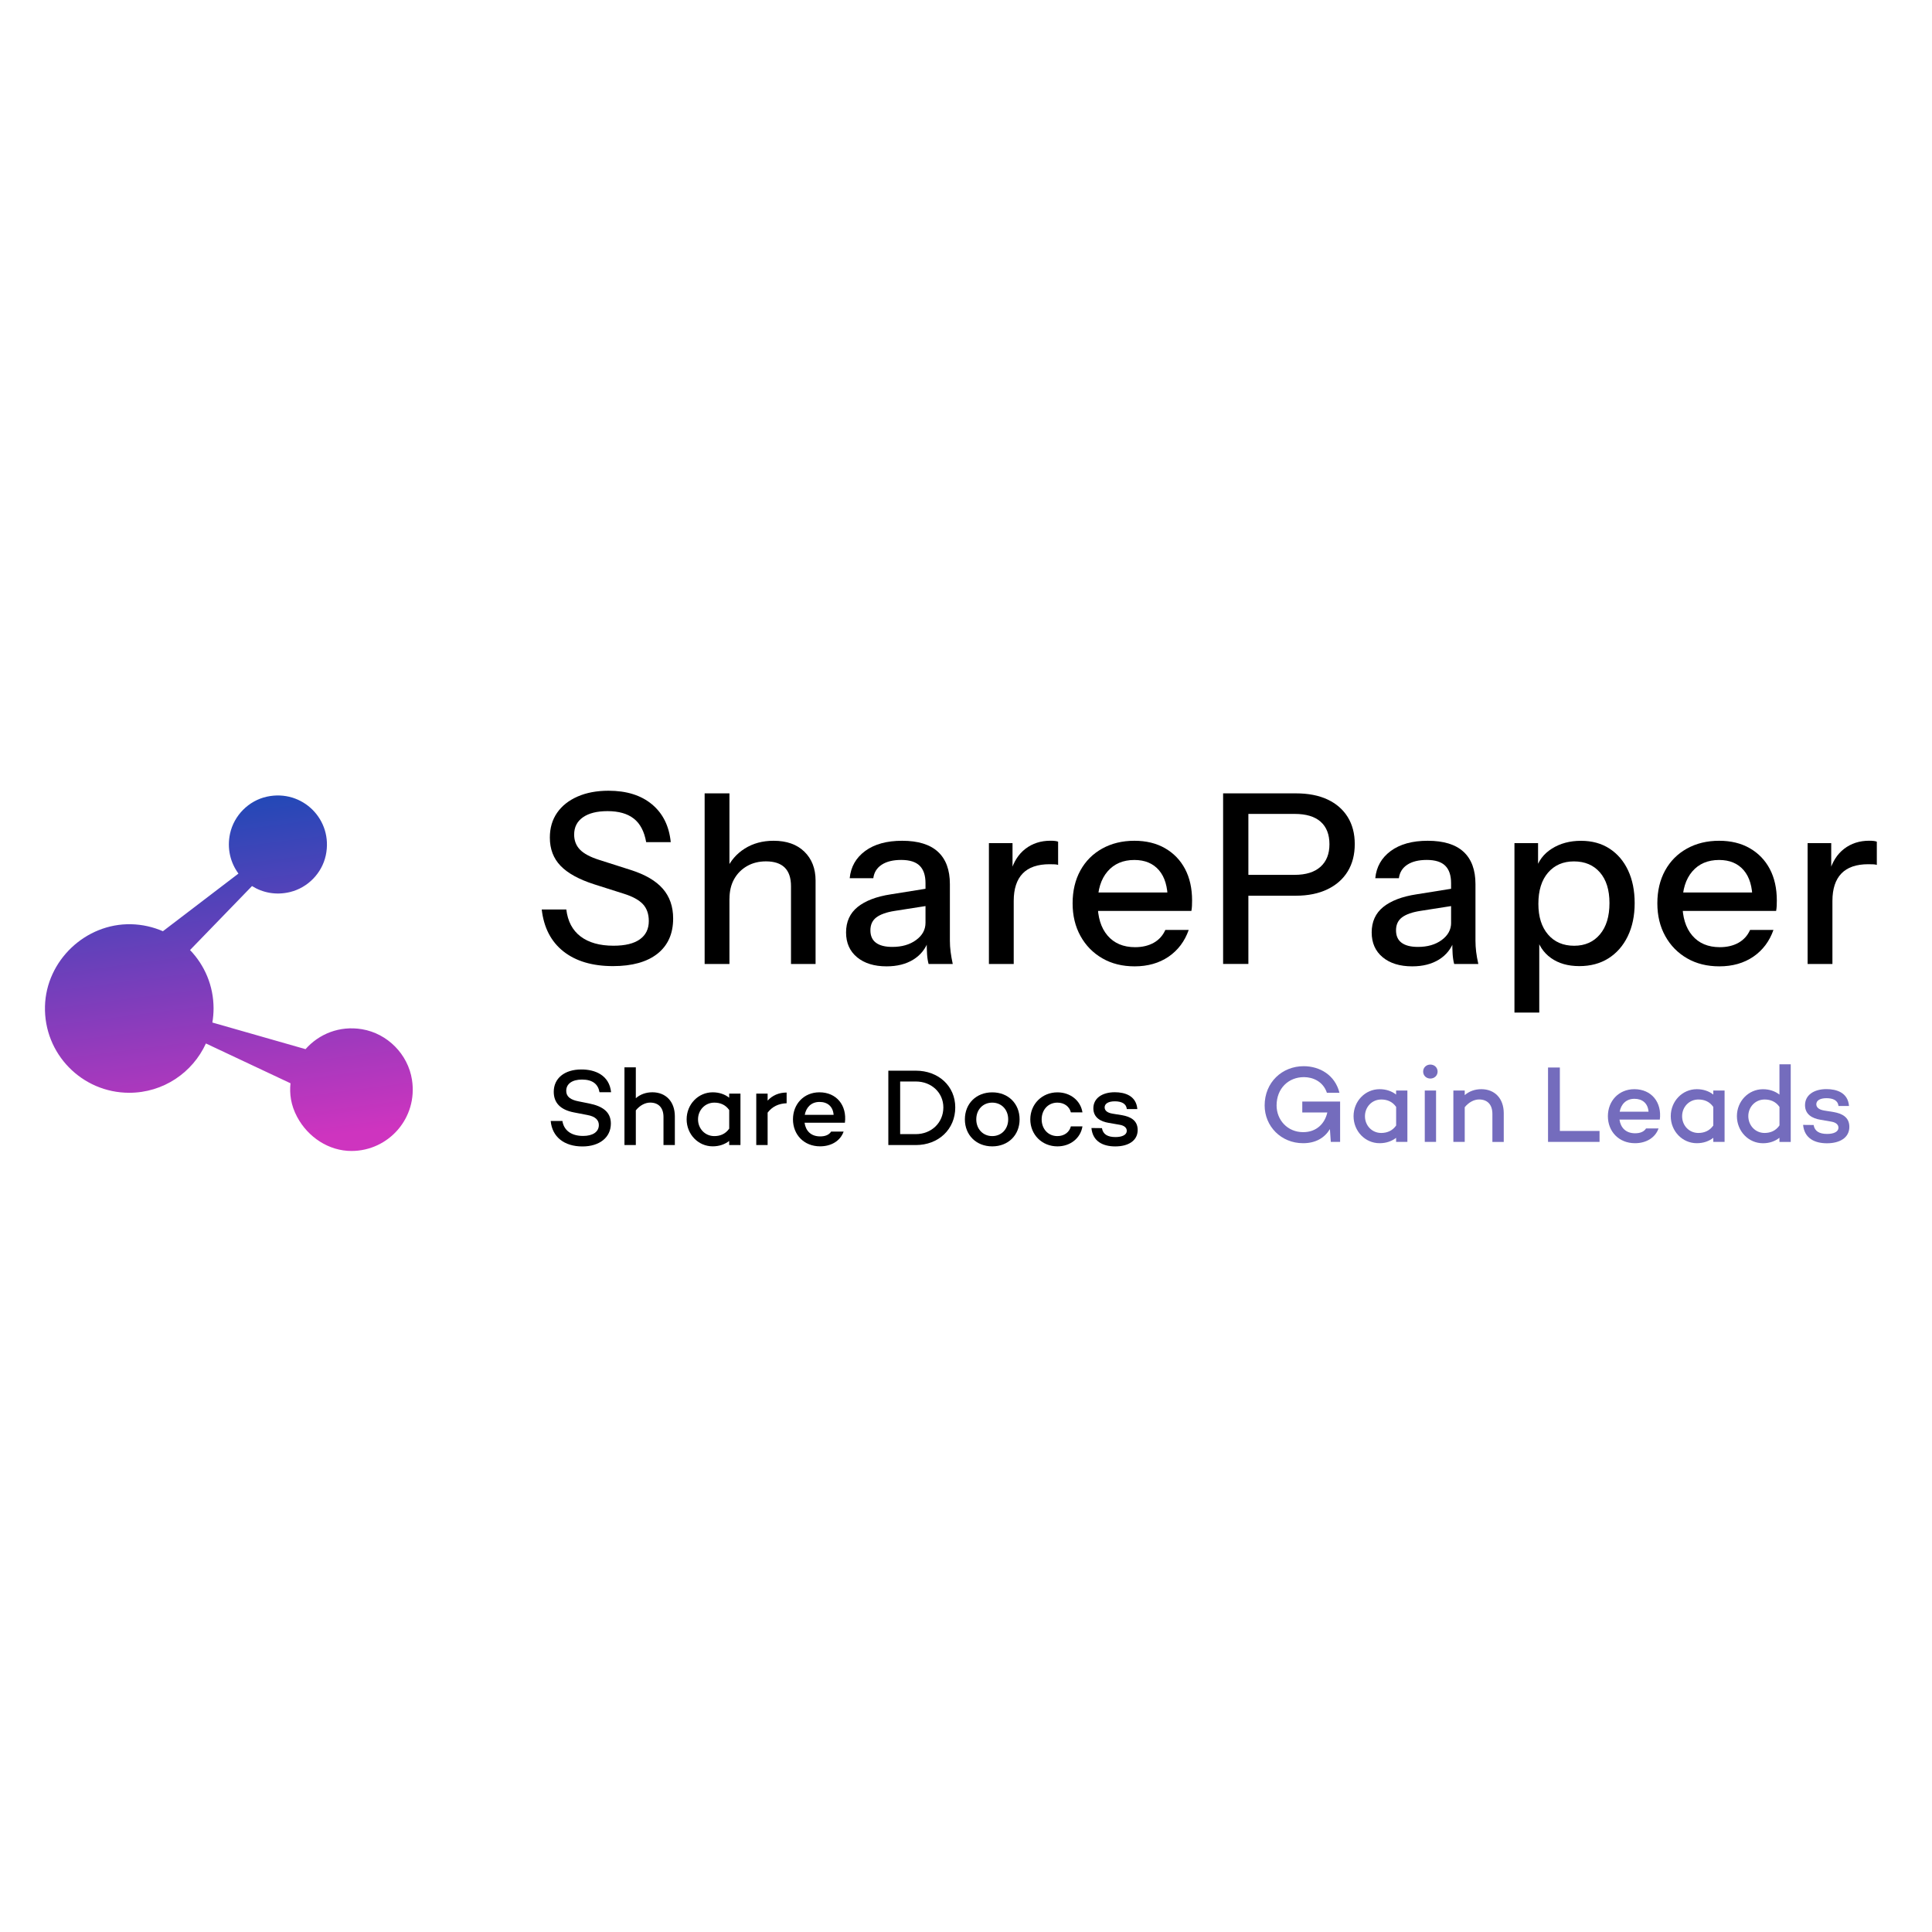
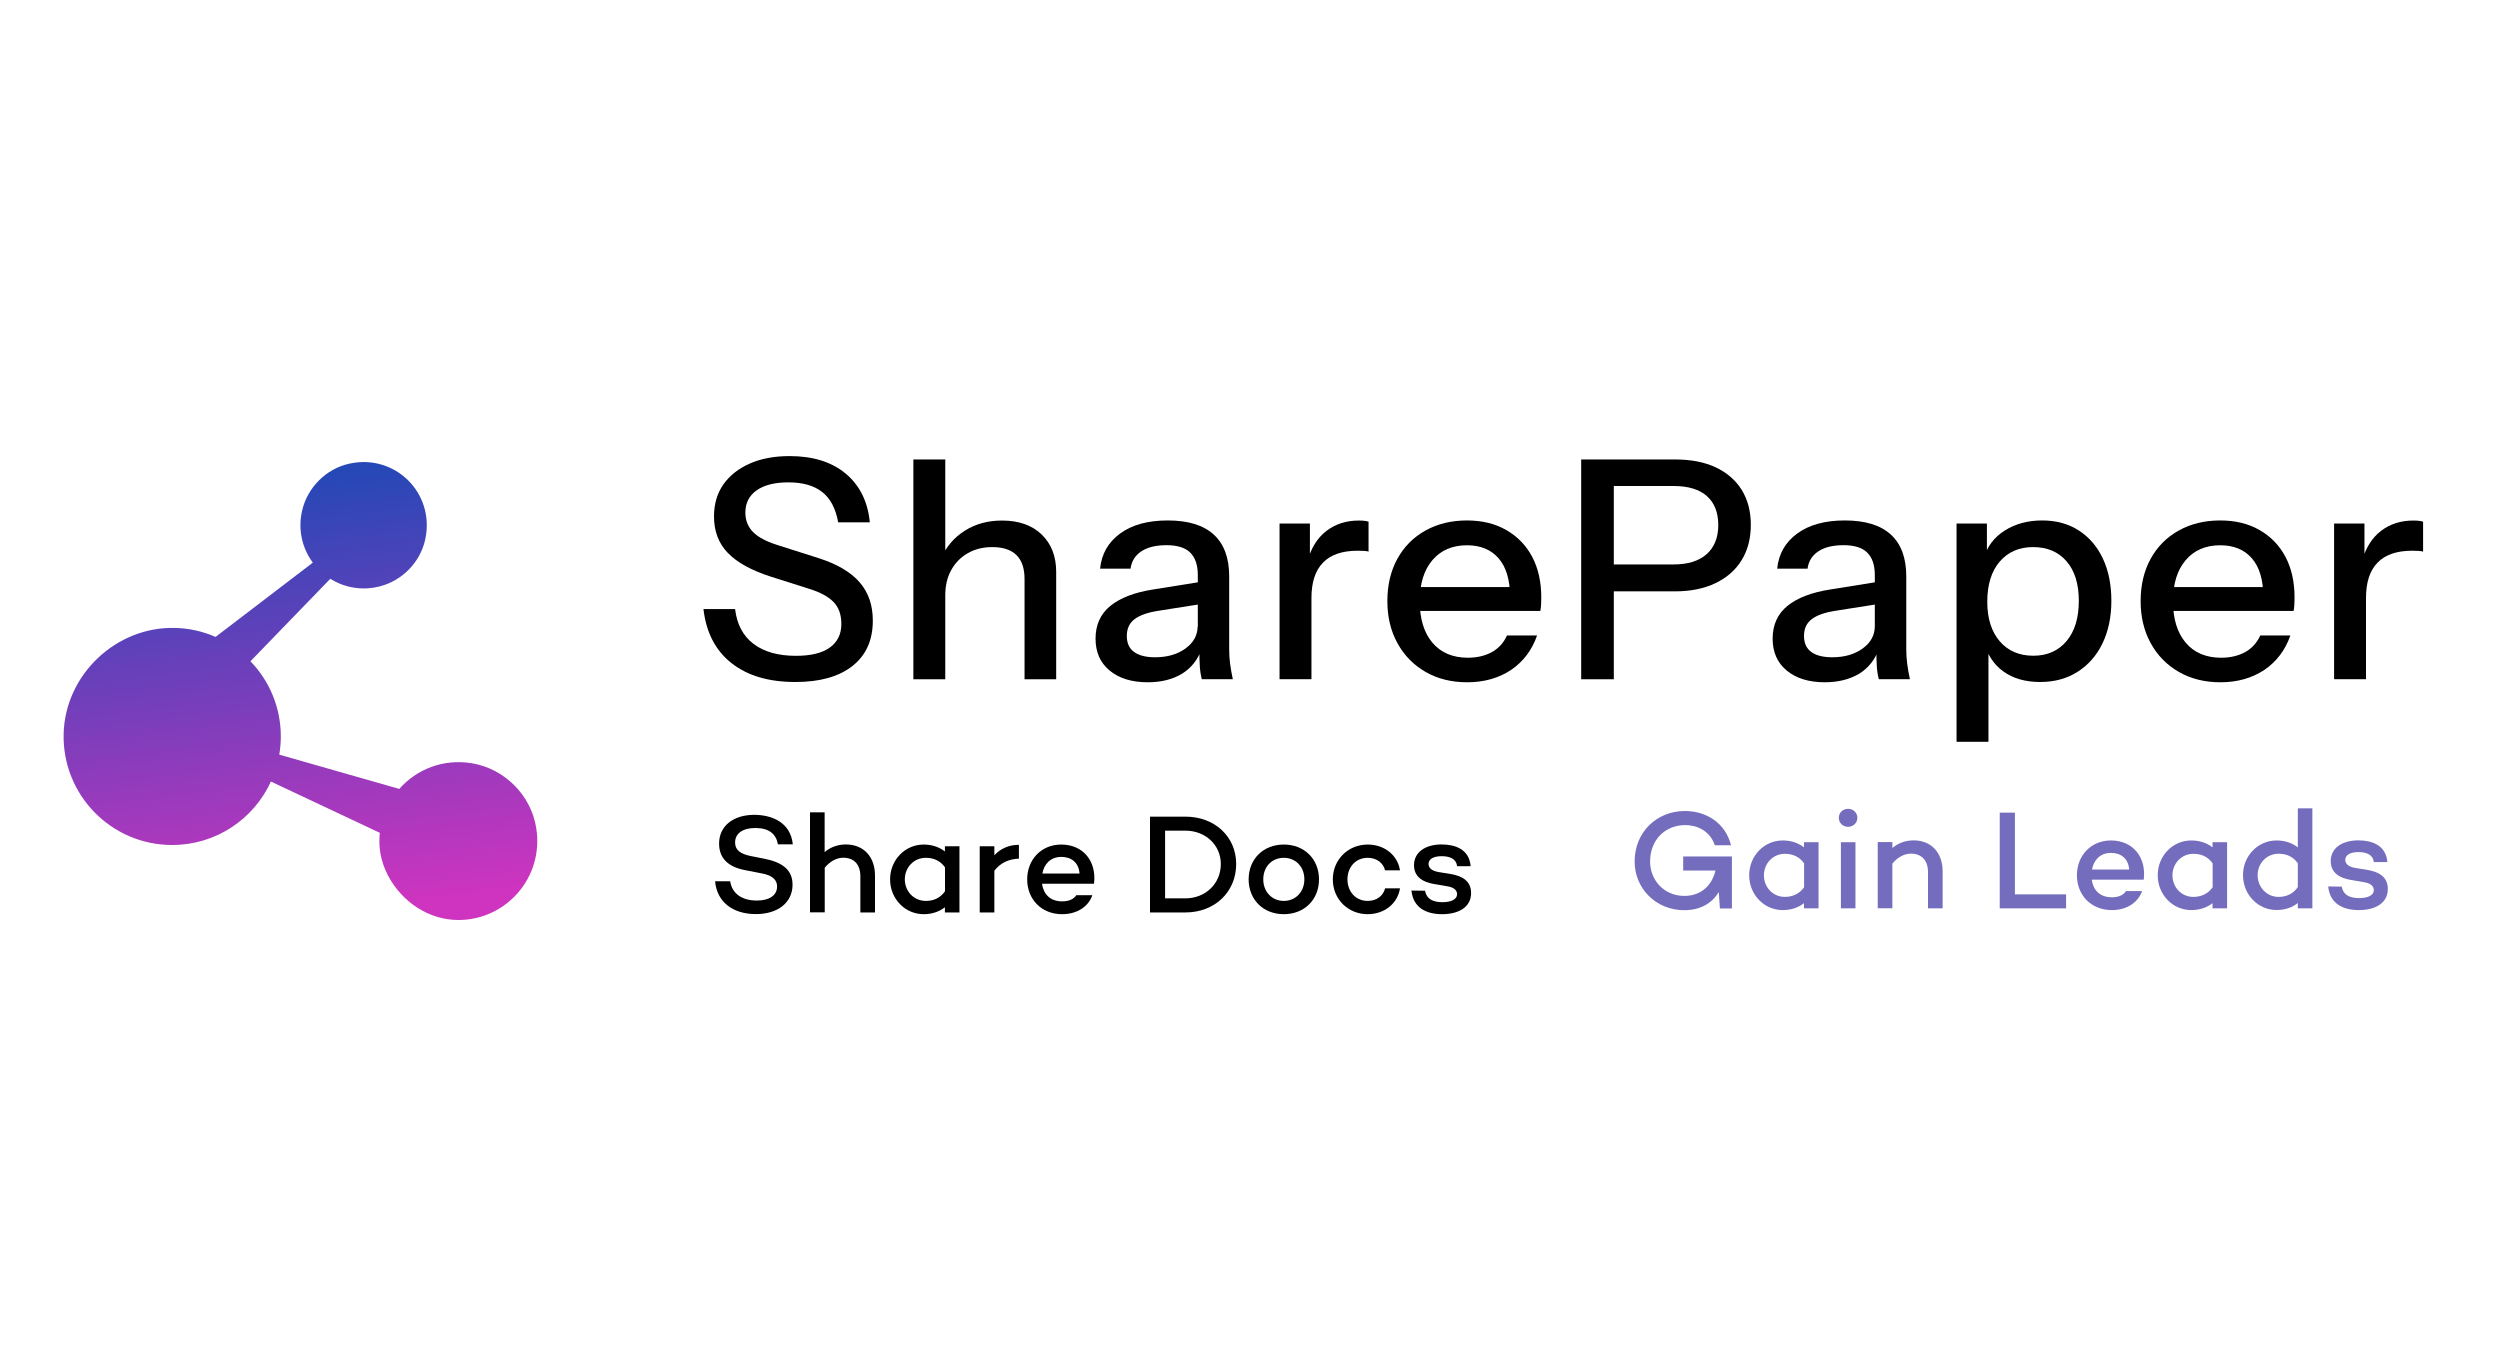
- <svg xmlns="http://www.w3.org/2000/svg" version="1.1" id="Layer_1" x="0px" y="0px" viewBox="0 0 500 500" enable-background="new 0 0 500 500" xml:space="preserve">
+ <svg xmlns="http://www.w3.org/2000/svg" version="1.1" id="Layer_1" x="0px" y="0px" viewBox="0 0 275 150" enable-background="new 0 0 275 150" xml:space="preserve">
  <g>
    <g display="none">
-       <text transform="matrix(1 0 0 1 140.9926 296.3367)" display="inline" font-family="'Campton-Medium'" font-size="28.306px">Share Docs </text>
+       <text transform="matrix(1 0 0 1 77.8198 100.3696)" display="inline" font-family="'Campton-Medium'" font-size="15.497px">Share Docs </text>
      <g display="inline">
-         <text transform="matrix(1 0 0 1 325.6234 295.5222)" fill="#746CBD" font-family="'Campton-Medium'" font-size="28.306px">Gain Leads </text>
+         <text transform="matrix(1 0 0 1 178.9033 99.9233)" fill="#746CBD" font-family="'Campton-Medium'" font-size="15.497px">Gain Leads </text>
      </g>
-       <text transform="matrix(1.0062 0 0 1 137.9887 249.4783)" display="inline" font-family="'InstrumentSans-Medium'" font-size="61.337px" letter-spacing="0.99">SharePaper</text>
+       <text transform="matrix(1.0062 0 0 1 76.1743 74.7134)" display="inline" font-family="'InstrumentSans-Medium'" font-size="33.581px">SharePaper</text>
    </g>
    <g>
      <g>
-         <path d="M158.15,282.67h-3c-0.34-2.04-1.73-3.28-4.53-3.28c-2.46,0-4.08,1.05-4.08,2.92c0,1.53,1.13,2.32,3.2,2.72l2.69,0.54     c3.59,0.71,5.66,2.24,5.66,5.21c0,3.59-2.94,5.92-7.36,5.92c-4.7,0-7.84-2.46-8.21-6.6h3.03c0.37,2.43,2.29,3.88,5.35,3.88     c2.52,0,4.08-1.05,4.08-2.83c0-1.16-0.76-2.21-3.03-2.6l-3.37-0.65c-3.59-0.68-5.27-2.52-5.27-5.35c0-3.51,2.83-5.77,7.1-5.77     C153.96,276.75,157.69,278.22,158.15,282.67z" />
-         <path d="M174.65,288.92v7.42h-2.94v-7.25c0-2.43-1.3-3.74-3.45-3.74c-1.27,0-2.66,0.71-3.71,2.01v8.97h-2.94v-20.1h2.94v7.98     c1.16-0.99,2.6-1.53,4.3-1.53C172.3,282.69,174.65,285.07,174.65,288.92z" />
-         <path d="M191.63,283.03v13.3h-2.92v-1.05c-1.13,0.88-2.58,1.39-4.27,1.39c-3.74,0-6.74-3.11-6.74-6.99s3-6.99,6.74-6.99     c1.7,0,3.14,0.51,4.27,1.39v-1.05H191.63z M188.72,292.09v-4.81c-0.99-1.42-2.38-1.92-3.85-1.92c-2.43,0-4.22,1.95-4.22,4.33     c0,2.38,1.78,4.33,4.22,4.33C186.34,294.02,187.72,293.51,188.72,292.09z" />
-         <path d="M203.58,282.75v2.77c-2.12,0.08-3.74,0.88-4.92,2.43v8.38h-2.94v-13.3h2.94v1.81     C199.87,283.51,201.54,282.75,203.58,282.75z" />
-         <path d="M218.66,290.56h-10.44c0.28,2.01,1.56,3.54,4.05,3.54c1.3,0,2.29-0.4,2.83-1.25h3.23c-0.85,2.41-3.2,3.82-6.09,3.82     c-4.19,0-7.02-3.03-7.02-6.99c0-3.93,2.8-6.99,6.85-6.99C216.48,282.69,219.23,286.06,218.66,290.56z M208.27,288.52h7.47     c-0.17-2.18-1.58-3.34-3.65-3.34C209.89,285.18,208.61,286.66,208.27,288.52z" />
-         <path d="M247.22,286.6c0,5.63-4.3,9.74-10.22,9.74h-7.1v-19.25h7.1C242.92,277.09,247.22,281.11,247.22,286.6z M244.14,286.6     c0-3.82-3.08-6.71-7.13-6.71h-4.05v13.62H237C241.05,293.51,244.14,290.56,244.14,286.6z" />
-         <path d="M263.87,289.69c0,4.08-2.94,6.99-7.08,6.99c-4.13,0-7.08-2.92-7.08-6.99c0-4.08,2.94-6.99,7.08-6.99     C260.92,282.69,263.87,285.61,263.87,289.69z M260.92,289.69c0-2.52-1.73-4.33-4.13-4.33c-2.41,0-4.13,1.81-4.13,4.33     c0,2.49,1.73,4.33,4.13,4.33C259.2,294.02,260.92,292.18,260.92,289.69z" />
-         <path d="M277.14,291.5h3c-0.48,3.06-3.14,5.18-6.48,5.18c-3.99,0-7.02-3.03-7.02-6.99c0-3.93,3.03-6.99,7.02-6.99     c3.34,0,6,2.12,6.48,5.18h-3c-0.37-1.5-1.7-2.52-3.48-2.52c-2.46,0-4.08,1.92-4.08,4.33c0,2.41,1.61,4.33,4.08,4.33     C275.44,294.02,276.77,293,277.14,291.5z" />
-         <path d="M288.69,294.27c1.73,0,2.92-0.57,2.92-1.61c0-0.79-0.65-1.36-1.78-1.56l-2.94-0.51c-2.04-0.34-3.93-1.36-3.93-3.76     c0-2.58,2.24-4.16,5.55-4.16c2.58,0,5.55,0.88,5.83,4.36h-2.72c-0.14-1.44-1.42-2.01-3.11-2.01s-2.63,0.62-2.63,1.56     c0,0.71,0.51,1.39,2.07,1.64l2.49,0.4c2.01,0.37,3.99,1.25,3.99,3.82c0,2.8-2.46,4.25-5.8,4.25c-3.14,0-5.83-1.25-6.17-4.76     l2.72,0.03C285.46,293.59,286.68,294.27,288.69,294.27z" />
+         <path d="M87.21,92.88h-1.64c-0.19-1.12-0.95-1.8-2.48-1.8c-1.35,0-2.23,0.57-2.23,1.6c0,0.84,0.62,1.27,1.75,1.49l1.47,0.29     c1.97,0.39,3.1,1.22,3.1,2.85c0,1.97-1.61,3.24-4.03,3.24c-2.57,0-4.29-1.35-4.49-3.61h1.66c0.2,1.33,1.26,2.12,2.93,2.12     c1.38,0,2.23-0.57,2.23-1.55c0-0.64-0.42-1.21-1.66-1.43l-1.84-0.36c-1.97-0.37-2.88-1.38-2.88-2.93c0-1.92,1.55-3.16,3.89-3.16     C84.92,89.65,86.96,90.45,87.21,92.88z" />
+         <path d="M96.25,96.31v4.06h-1.61V96.4c0-1.33-0.71-2.05-1.89-2.05c-0.7,0-1.46,0.39-2.03,1.1v4.91H89.1v-11h1.61v4.37     c0.64-0.54,1.43-0.84,2.36-0.84C94.96,92.9,96.25,94.2,96.25,96.31z" />
+         <path d="M105.54,93.09v7.28h-1.6V99.8c-0.62,0.48-1.41,0.76-2.34,0.76c-2.05,0-3.69-1.7-3.69-3.83s1.64-3.83,3.69-3.83     c0.93,0,1.72,0.28,2.34,0.76v-0.57H105.54z M103.95,98.04v-2.63c-0.54-0.77-1.3-1.05-2.11-1.05c-1.33,0-2.31,1.07-2.31,2.37     c0,1.3,0.98,2.37,2.31,2.37C102.65,99.1,103.4,98.82,103.95,98.04z" />
+         <path d="M112.08,92.93v1.52c-1.16,0.05-2.05,0.48-2.7,1.33v4.59h-1.61v-7.28h1.61v0.99C110.05,93.35,110.97,92.93,112.08,92.93z" />
+         <path d="M120.34,97.21h-5.72c0.16,1.1,0.85,1.94,2.22,1.94c0.71,0,1.26-0.22,1.55-0.68h1.77c-0.46,1.32-1.75,2.09-3.33,2.09     c-2.29,0-3.84-1.66-3.84-3.83c0-2.15,1.53-3.83,3.75-3.83C119.15,92.9,120.65,94.74,120.34,97.21z M114.66,96.09h4.09     c-0.09-1.19-0.87-1.83-2-1.83C115.54,94.26,114.84,95.07,114.66,96.09z" />
+         <path d="M135.98,95.04c0,3.08-2.36,5.33-5.59,5.33h-3.89V89.83h3.89C133.62,89.83,135.98,92.03,135.98,95.04z M134.29,95.04     c0-2.09-1.69-3.67-3.91-3.67h-2.22v7.45h2.22C132.6,98.82,134.29,97.21,134.29,95.04z" />
+         <path d="M145.09,96.73c0,2.23-1.61,3.83-3.87,3.83c-2.26,0-3.87-1.6-3.87-3.83c0-2.23,1.61-3.83,3.87-3.83     C143.48,92.9,145.09,94.5,145.09,96.73z M143.48,96.73c0-1.38-0.95-2.37-2.26-2.37c-1.32,0-2.26,0.99-2.26,2.37     c0,1.36,0.95,2.37,2.26,2.37C142.53,99.1,143.48,98.09,143.48,96.73z" />
+         <path d="M152.36,97.72H154c-0.26,1.67-1.72,2.84-3.55,2.84c-2.18,0-3.84-1.66-3.84-3.83c0-2.15,1.66-3.83,3.84-3.83     c1.83,0,3.29,1.16,3.55,2.84h-1.64c-0.2-0.82-0.93-1.38-1.91-1.38c-1.35,0-2.23,1.05-2.23,2.37c0,1.32,0.88,2.37,2.23,2.37     C151.43,99.1,152.16,98.54,152.36,97.72z" />
+         <path d="M158.68,99.24c0.95,0,1.6-0.31,1.6-0.88c0-0.43-0.36-0.74-0.98-0.85l-1.61-0.28c-1.12-0.19-2.15-0.74-2.15-2.06     c0-1.41,1.22-2.28,3.04-2.28c1.41,0,3.04,0.48,3.19,2.39h-1.49c-0.08-0.79-0.77-1.1-1.7-1.1c-0.93,0-1.44,0.34-1.44,0.85     c0,0.39,0.28,0.76,1.13,0.9l1.36,0.22c1.1,0.2,2.19,0.68,2.19,2.09c0,1.53-1.35,2.32-3.18,2.32c-1.72,0-3.19-0.68-3.38-2.6     l1.49,0.02C156.92,98.87,157.58,99.24,158.68,99.24z" />
      </g>
      <g>
        <g>
-           <path fill="#746CBD" d="M346.82,285.08v10.44h-2.41l-0.23-3.31c-1.36,2.24-3.65,3.65-6.93,3.65c-5.75,0-9.96-4.42-9.96-9.77      c0-5.97,4.5-10.16,10.1-10.16c4.16,0,8.12,2.29,9.26,6.88h-3.25c-0.99-2.97-3.68-4.05-5.94-4.05c-4.05,0-7.08,2.97-7.08,7.33      c0,3.71,2.77,6.91,6.88,6.91c3.4,0,5.58-2.15,6.25-5.09h-6.48v-2.83H346.82z" />
-           <path fill="#746CBD" d="M364.23,282.22v13.3h-2.92v-1.05c-1.13,0.88-2.58,1.39-4.27,1.39c-3.74,0-6.74-3.11-6.74-6.99      s3-6.99,6.74-6.99c1.7,0,3.14,0.51,4.27,1.39v-1.05H364.23z M361.32,291.28v-4.81c-0.99-1.42-2.38-1.92-3.85-1.92      c-2.43,0-4.22,1.95-4.22,4.33c0,2.38,1.78,4.33,4.22,4.33C358.94,293.2,360.33,292.69,361.32,291.28z" />
-           <path fill="#746CBD" d="M368.31,277.32c0-1.05,0.82-1.81,1.87-1.81c1.02,0,1.87,0.76,1.87,1.81s-0.85,1.81-1.87,1.81      C369.13,279.13,368.31,278.37,368.31,277.32z M371.65,282.22v13.3h-2.92v-13.3H371.65z" />
-           <path fill="#746CBD" d="M389.17,288.11v7.42h-2.94v-7.25c0-2.43-1.3-3.74-3.45-3.74c-1.27,0-2.66,0.71-3.71,2.01v8.97h-2.94      v-13.3h2.94v1.19c1.16-0.99,2.6-1.53,4.3-1.53C386.82,281.88,389.17,284.26,389.17,288.11z" />
-           <path fill="#746CBD" d="M413.96,292.69v2.83h-13.33v-19.25h3.06v16.42H413.96z" />
-           <path fill="#746CBD" d="M429.56,289.75h-10.44c0.28,2.01,1.56,3.54,4.05,3.54c1.3,0,2.29-0.4,2.83-1.25h3.23      c-0.85,2.41-3.2,3.82-6.09,3.82c-4.19,0-7.02-3.03-7.02-6.99c0-3.93,2.8-6.99,6.85-6.99      C427.38,281.88,430.13,285.25,429.56,289.75z M419.17,287.71h7.47c-0.17-2.18-1.58-3.34-3.65-3.34      C420.79,284.37,419.51,285.84,419.17,287.71z" />
-           <path fill="#746CBD" d="M446.32,282.22v13.3h-2.92v-1.05c-1.13,0.88-2.58,1.39-4.27,1.39c-3.74,0-6.74-3.11-6.74-6.99      s3-6.99,6.74-6.99c1.7,0,3.14,0.51,4.27,1.39v-1.05H446.32z M443.4,291.28v-4.81c-0.99-1.42-2.38-1.92-3.85-1.92      c-2.43,0-4.22,1.95-4.22,4.33c0,2.38,1.78,4.33,4.22,4.33C441.02,293.2,442.41,292.69,443.4,291.28z" />
-           <path fill="#746CBD" d="M463.44,275.43v20.1h-2.92v-1.08c-1.13,0.91-2.58,1.42-4.27,1.42c-3.74,0-6.74-3.11-6.74-7.02      c0-3.85,3-6.96,6.74-6.96c1.7,0,3.14,0.51,4.27,1.39v-7.84H463.44z M460.53,291.25v-4.78c-0.99-1.42-2.38-1.92-3.85-1.92      c-2.43,0-4.22,1.95-4.22,4.3c0,2.38,1.78,4.36,4.22,4.36C458.15,293.2,459.54,292.69,460.53,291.25z" />
-           <path fill="#746CBD" d="M472.87,293.46c1.73,0,2.92-0.57,2.92-1.61c0-0.79-0.65-1.36-1.78-1.56l-2.94-0.51      c-2.04-0.34-3.93-1.36-3.93-3.76c0-2.58,2.24-4.16,5.55-4.16c2.58,0,5.55,0.88,5.83,4.36h-2.72c-0.14-1.44-1.42-2.01-3.11-2.01      s-2.63,0.62-2.63,1.56c0,0.71,0.51,1.39,2.07,1.64l2.49,0.4c2.01,0.37,3.99,1.25,3.99,3.82c0,2.8-2.46,4.25-5.8,4.25      c-3.14,0-5.83-1.25-6.17-4.76l2.72,0.03C469.64,292.78,470.86,293.46,472.87,293.46z" />
+           <path fill="#746CBD" d="M190.51,94.21v5.72h-1.32l-0.12-1.81c-0.74,1.22-2,2-3.8,2c-3.15,0-5.46-2.42-5.46-5.35      c0-3.27,2.46-5.56,5.53-5.56c2.28,0,4.45,1.26,5.07,3.77h-1.78c-0.54-1.63-2.01-2.22-3.25-2.22c-2.22,0-3.87,1.63-3.87,4.01      c0,2.03,1.52,3.78,3.77,3.78c1.86,0,3.05-1.18,3.42-2.79h-3.55v-1.55H190.51z" />
+           <path fill="#746CBD" d="M200.04,92.64v7.28h-1.6v-0.57c-0.62,0.48-1.41,0.76-2.34,0.76c-2.05,0-3.69-1.7-3.69-3.83      s1.64-3.83,3.69-3.83c0.93,0,1.72,0.28,2.34,0.76v-0.57H200.04z M198.45,97.6v-2.63c-0.54-0.77-1.3-1.05-2.11-1.05      c-1.33,0-2.31,1.07-2.31,2.37c0,1.3,0.98,2.37,2.31,2.37C197.14,98.65,197.9,98.37,198.45,97.6z" />
+           <path fill="#746CBD" d="M202.27,89.96c0-0.57,0.45-0.99,1.02-0.99c0.56,0,1.02,0.42,1.02,0.99s-0.47,0.99-1.02,0.99      C202.72,90.95,202.27,90.53,202.27,89.96z M204.1,92.64v7.28h-1.6v-7.28H204.1z" />
+           <path fill="#746CBD" d="M213.69,95.86v4.06h-1.61v-3.97c0-1.33-0.71-2.05-1.89-2.05c-0.7,0-1.46,0.39-2.03,1.1v4.91h-1.61v-7.28      h1.61v0.65c0.64-0.54,1.43-0.84,2.36-0.84C212.41,92.45,213.69,93.76,213.69,95.86z" />
+           <path fill="#746CBD" d="M227.27,98.37v1.55h-7.3V89.39h1.67v8.99H227.27z" />
+           <path fill="#746CBD" d="M235.81,96.76h-5.72c0.15,1.1,0.85,1.94,2.22,1.94c0.71,0,1.26-0.22,1.55-0.68h1.77      c-0.47,1.32-1.75,2.09-3.33,2.09c-2.29,0-3.84-1.66-3.84-3.83c0-2.15,1.53-3.83,3.75-3.83      C234.62,92.45,236.12,94.3,235.81,96.76z M230.12,95.65h4.09c-0.09-1.19-0.87-1.83-2-1.83C231,93.82,230.31,94.62,230.12,95.65z      " />
+           <path fill="#746CBD" d="M244.98,92.64v7.28h-1.6v-0.57c-0.62,0.48-1.41,0.76-2.34,0.76c-2.05,0-3.69-1.7-3.69-3.83      s1.64-3.83,3.69-3.83c0.93,0,1.72,0.28,2.34,0.76v-0.57H244.98z M243.39,97.6v-2.63c-0.54-0.77-1.3-1.05-2.11-1.05      c-1.33,0-2.31,1.07-2.31,2.37c0,1.3,0.98,2.37,2.31,2.37C242.08,98.65,242.84,98.37,243.39,97.6z" />
+           <path fill="#746CBD" d="M254.36,88.92v11h-1.6v-0.59c-0.62,0.5-1.41,0.77-2.34,0.77c-2.05,0-3.69-1.7-3.69-3.84      c0-2.11,1.64-3.81,3.69-3.81c0.93,0,1.72,0.28,2.34,0.76v-4.29H254.36z M252.76,97.58v-2.62c-0.54-0.77-1.3-1.05-2.11-1.05      c-1.33,0-2.31,1.07-2.31,2.36c0,1.3,0.98,2.39,2.31,2.39C251.46,98.65,252.22,98.37,252.76,97.58z" />
+           <path fill="#746CBD" d="M259.52,98.79c0.95,0,1.6-0.31,1.6-0.88c0-0.43-0.36-0.74-0.98-0.85l-1.61-0.28      c-1.12-0.19-2.15-0.74-2.15-2.06c0-1.41,1.22-2.28,3.04-2.28c1.41,0,3.04,0.48,3.19,2.39h-1.49c-0.08-0.79-0.77-1.1-1.7-1.1      s-1.44,0.34-1.44,0.85c0,0.39,0.28,0.76,1.13,0.9l1.36,0.22c1.1,0.2,2.19,0.68,2.19,2.09c0,1.53-1.35,2.32-3.18,2.32      c-1.72,0-3.19-0.68-3.38-2.6l1.49,0.02C257.75,98.42,258.42,98.79,259.52,98.79z" />
        </g>
      </g>
      <g>
-         <path d="M158.66,250.03c-5.35,0-9.63-1.27-12.84-3.8c-3.21-2.54-5.08-6.15-5.62-10.86h6.36c0.37,3.07,1.6,5.4,3.7,6.99     c2.1,1.59,4.94,2.39,8.52,2.39c3,0,5.28-0.55,6.82-1.66c1.54-1.1,2.31-2.68,2.31-4.72c0-1.84-0.52-3.3-1.54-4.39     c-1.03-1.08-2.65-1.97-4.88-2.67l-7.71-2.45c-3.95-1.27-6.85-2.86-8.7-4.78c-1.85-1.92-2.78-4.35-2.78-7.3     c0-2.49,0.63-4.64,1.88-6.44c1.25-1.8,3.02-3.2,5.31-4.2c2.28-1,4.95-1.5,7.99-1.5c4.69,0,8.44,1.18,11.26,3.53     c2.82,2.35,4.43,5.61,4.85,9.78h-6.36c-0.49-2.78-1.56-4.81-3.21-6.1c-1.65-1.29-3.91-1.93-6.79-1.93     c-2.72,0-4.84,0.53-6.36,1.59c-1.52,1.06-2.28,2.56-2.28,4.48c0,1.55,0.5,2.85,1.51,3.9c1.01,1.04,2.68,1.93,5.03,2.67l8.09,2.58     c3.74,1.19,6.51,2.8,8.3,4.85c1.79,2.04,2.69,4.62,2.69,7.73c0,3.92-1.36,6.96-4.07,9.11     C167.43,248.96,163.6,250.03,158.66,250.03z" />
-         <path d="M182.36,249.48v-44.16h6.42v44.16H182.36z M204.71,249.48v-20.12c0-2.17-0.55-3.78-1.64-4.85     c-1.09-1.06-2.71-1.59-4.84-1.59c-1.85,0-3.49,0.41-4.91,1.23c-1.42,0.82-2.53,1.94-3.33,3.37c-0.8,1.43-1.2,3.13-1.2,5.09     l-0.8-7.48c1.03-2.33,2.61-4.17,4.75-5.52c2.14-1.35,4.63-2.02,7.47-2.02c3.37,0,6.03,0.94,7.96,2.82     c1.93,1.88,2.9,4.38,2.9,7.48v21.59H204.71z" />
-         <path d="M229.45,250.09c-3.21,0-5.76-0.79-7.65-2.36c-1.89-1.57-2.84-3.71-2.84-6.41c0-2.78,1-4.98,2.99-6.59     c2-1.61,4.86-2.71,8.61-3.28l10.37-1.66v4.48l-9.38,1.47c-2.1,0.33-3.67,0.88-4.72,1.66c-1.05,0.78-1.57,1.9-1.57,3.37     c0,1.43,0.48,2.51,1.45,3.22c0.97,0.72,2.38,1.07,4.23,1.07c2.47,0,4.52-0.59,6.14-1.78c1.63-1.19,2.44-2.68,2.44-4.48l0.8,4.54     c-0.74,2.17-2.06,3.83-3.95,5C234.47,249.51,232.17,250.09,229.45,250.09z M240.32,249.48c-0.21-0.78-0.34-1.63-0.4-2.58     c-0.06-0.94-0.09-2.08-0.09-3.43h-0.31v-14.91c0-2-0.5-3.51-1.51-4.51c-1.01-1-2.6-1.5-4.78-1.5c-2.1,0-3.78,0.41-5.03,1.23     c-1.26,0.82-1.99,1.98-2.19,3.5h-6.11c0.29-2.94,1.62-5.29,4.01-7.05c2.39-1.76,5.58-2.64,9.57-2.64c4.11,0,7.2,0.95,9.26,2.85     c2.06,1.9,3.09,4.69,3.09,8.37v14.66c0,0.94,0.06,1.9,0.19,2.88s0.31,2.02,0.55,3.13H240.32z" />
-         <path d="M255.93,249.48V218.2h6.11v7.79h0.31v23.49H255.93z M262.35,233.16l-0.8-7.42c0.74-2.66,2.02-4.68,3.83-6.07     c1.81-1.39,3.97-2.09,6.48-2.09c0.95,0,1.6,0.08,1.98,0.25v6.01c-0.21-0.08-0.49-0.13-0.86-0.15s-0.82-0.03-1.36-0.03     c-3.09,0-5.4,0.8-6.94,2.39S262.35,230.01,262.35,233.16z" />
-         <path d="M293.64,250.09c-3.17,0-5.96-0.69-8.36-2.08c-2.41-1.39-4.29-3.31-5.65-5.77c-1.36-2.45-2.04-5.28-2.04-8.46     c0-3.23,0.67-6.06,2.01-8.5c1.34-2.43,3.22-4.32,5.65-5.67s5.21-2.02,8.33-2.02c3.04,0,5.69,0.64,7.93,1.93     c2.24,1.29,3.97,3.08,5.18,5.37c1.21,2.29,1.82,5.01,1.82,8.16c0,0.49-0.01,0.95-0.03,1.38c-0.02,0.43-0.07,0.87-0.15,1.32     h-26.42v-4.78h21.91l-1.61,1.9c0-3.35-0.76-5.91-2.28-7.67c-1.52-1.76-3.64-2.64-6.36-2.64c-2.92,0-5.24,0.99-6.94,2.97     s-2.56,4.73-2.56,8.25c0,3.56,0.85,6.34,2.56,8.34c1.71,2,4.08,3.01,7.13,3.01c1.85,0,3.46-0.38,4.81-1.13     c1.36-0.76,2.37-1.87,3.02-3.34h6.05c-1.03,2.94-2.77,5.25-5.21,6.93C299.99,249.25,297.05,250.09,293.64,250.09z" />
-         <path d="M316.54,249.48v-44.16h18.82c3.21,0,5.95,0.53,8.21,1.59s4,2.58,5.22,4.54c1.21,1.96,1.82,4.29,1.82,6.99     c0,2.74-0.61,5.1-1.82,7.08c-1.21,1.98-2.96,3.53-5.25,4.63c-2.28,1.1-5.01,1.66-8.18,1.66h-13.83v-5.4h13.52     c2.92,0,5.15-0.7,6.7-2.09c1.54-1.39,2.31-3.33,2.31-5.83c0-2.53-0.76-4.48-2.28-5.83c-1.52-1.35-3.77-2.02-6.73-2.02h-11.97     v38.83H316.54z" />
-         <path d="M365.48,250.09c-3.21,0-5.76-0.79-7.65-2.36c-1.89-1.57-2.84-3.71-2.84-6.41c0-2.78,1-4.98,2.99-6.59     c2-1.61,4.87-2.71,8.61-3.28l10.37-1.66v4.48l-9.38,1.47c-2.1,0.33-3.67,0.88-4.72,1.66c-1.05,0.78-1.57,1.9-1.57,3.37     c0,1.43,0.48,2.51,1.45,3.22c0.97,0.72,2.38,1.07,4.23,1.07c2.47,0,4.52-0.59,6.14-1.78c1.62-1.19,2.44-2.68,2.44-4.48l0.8,4.54     c-0.74,2.17-2.06,3.83-3.95,5C370.5,249.51,368.2,250.09,365.48,250.09z M376.34,249.48c-0.21-0.78-0.34-1.63-0.4-2.58     c-0.06-0.94-0.09-2.08-0.09-3.43h-0.31v-14.91c0-2-0.5-3.51-1.51-4.51c-1.01-1-2.6-1.5-4.78-1.5c-2.1,0-3.78,0.41-5.03,1.23     c-1.26,0.82-1.99,1.98-2.19,3.5h-6.11c0.29-2.94,1.62-5.29,4.01-7.05c2.39-1.76,5.57-2.64,9.57-2.64c4.11,0,7.2,0.95,9.26,2.85     c2.06,1.9,3.09,4.69,3.09,8.37v14.66c0,0.94,0.06,1.9,0.18,2.88c0.12,0.98,0.31,2.02,0.56,3.13H376.34z" />
-         <path d="M408.74,250.03c-2.96,0-5.42-0.71-7.38-2.12c-1.96-1.41-3.24-3.38-3.86-5.92l0.86-0.12v20.18h-6.42V218.2h6.11v7.18     l-0.62-0.18c0.66-2.37,2.06-4.23,4.2-5.58c2.14-1.35,4.65-2.02,7.53-2.02c2.84,0,5.3,0.67,7.38,2.02     c2.08,1.35,3.68,3.23,4.81,5.64c1.13,2.41,1.7,5.24,1.7,8.46c0,3.27-0.6,6.13-1.79,8.59c-1.19,2.45-2.86,4.36-5,5.71     C414.13,249.36,411.62,250.03,408.74,250.03z M407.39,244.76c2.8,0,5.02-0.98,6.67-2.94s2.47-4.66,2.47-8.1     c0-3.39-0.82-6.04-2.47-7.94s-3.89-2.85-6.73-2.85c-2.8,0-5.03,0.97-6.7,2.91c-1.67,1.94-2.5,4.63-2.5,8.07     c0,3.35,0.83,6,2.5,7.94C402.29,243.79,404.55,244.76,407.39,244.76z" />
-         <path d="M444.97,250.09c-3.17,0-5.96-0.69-8.36-2.08c-2.41-1.39-4.29-3.31-5.65-5.77c-1.36-2.45-2.04-5.28-2.04-8.46     c0-3.23,0.67-6.06,2.01-8.5c1.34-2.43,3.22-4.32,5.65-5.67s5.21-2.02,8.33-2.02c3.04,0,5.69,0.64,7.93,1.93     c2.24,1.29,3.97,3.08,5.18,5.37c1.21,2.29,1.82,5.01,1.82,8.16c0,0.49-0.01,0.95-0.03,1.38c-0.02,0.43-0.07,0.87-0.15,1.32     h-26.42v-4.78h21.91l-1.61,1.9c0-3.35-0.76-5.91-2.28-7.67c-1.52-1.76-3.64-2.64-6.36-2.64c-2.92,0-5.24,0.99-6.94,2.97     s-2.56,4.73-2.56,8.25c0,3.56,0.85,6.34,2.56,8.34c1.71,2,4.08,3.01,7.13,3.01c1.85,0,3.46-0.38,4.81-1.13     c1.36-0.76,2.37-1.87,3.02-3.34h6.05c-1.03,2.94-2.77,5.25-5.21,6.93C451.32,249.25,448.39,250.09,444.97,250.09z" />
-         <path d="M467.81,249.48V218.2h6.11v7.79h0.31v23.49H467.81z M474.23,233.16l-0.8-7.42c0.74-2.66,2.02-4.68,3.83-6.07     c1.81-1.39,3.97-2.09,6.48-2.09c0.95,0,1.6,0.08,1.98,0.25v6.01c-0.21-0.08-0.49-0.13-0.86-0.15s-0.82-0.03-1.36-0.03     c-3.09,0-5.4,0.8-6.94,2.39S474.23,230.01,474.23,233.16z" />
+         <path d="M87.49,75.02c-2.93,0-5.27-0.69-7.03-2.08c-1.76-1.39-2.78-3.37-3.08-5.94h3.48c0.2,1.68,0.88,2.96,2.03,3.83     c1.15,0.87,2.7,1.31,4.66,1.31c1.64,0,2.89-0.3,3.73-0.91c0.84-0.6,1.27-1.47,1.27-2.59c0-1.01-0.28-1.81-0.84-2.4     c-0.56-0.59-1.45-1.08-2.67-1.46l-4.22-1.34c-2.16-0.69-3.75-1.57-4.76-2.62c-1.01-1.05-1.52-2.38-1.52-4     c0-1.37,0.34-2.54,1.03-3.53c0.69-0.98,1.66-1.75,2.91-2.3c1.25-0.55,2.71-0.82,4.38-0.82c2.57,0,4.62,0.64,6.17,1.93     c1.54,1.29,2.43,3.07,2.65,5.36h-3.48c-0.27-1.52-0.86-2.64-1.76-3.34c-0.9-0.71-2.14-1.06-3.72-1.06     c-1.49,0-2.65,0.29-3.48,0.87c-0.83,0.58-1.25,1.4-1.25,2.45c0,0.85,0.28,1.56,0.83,2.13c0.55,0.57,1.47,1.06,2.75,1.46L90,61.38     c2.05,0.65,3.56,1.53,4.54,2.65c0.98,1.12,1.47,2.53,1.47,4.23c0,2.15-0.74,3.81-2.23,4.99C92.29,74.43,90.2,75.02,87.49,75.02z" />
+         <path d="M100.47,74.71V50.54h3.51v24.18H100.47z M112.7,74.71V63.7c0-1.19-0.3-2.07-0.9-2.65c-0.6-0.58-1.48-0.87-2.65-0.87     c-1.01,0-1.91,0.22-2.69,0.67c-0.78,0.45-1.39,1.06-1.82,1.85c-0.44,0.78-0.66,1.71-0.66,2.79l-0.44-4.1     c0.56-1.28,1.43-2.28,2.6-3.02c1.17-0.74,2.53-1.11,4.09-1.11c1.85,0,3.3,0.52,4.36,1.54c1.06,1.03,1.59,2.4,1.59,4.1v11.82     H112.7z" />
+         <path d="M126.25,75.05c-1.76,0-3.15-0.43-4.19-1.29c-1.04-0.86-1.55-2.03-1.55-3.51c0-1.52,0.55-2.73,1.64-3.61     c1.09-0.88,2.66-1.48,4.71-1.8l5.68-0.91v2.45l-5.14,0.81c-1.15,0.18-2.01,0.48-2.59,0.91c-0.57,0.43-0.86,1.04-0.86,1.85     c0,0.78,0.26,1.37,0.79,1.76c0.53,0.39,1.3,0.59,2.31,0.59c1.35,0,2.47-0.32,3.36-0.97c0.89-0.65,1.33-1.47,1.33-2.45l0.44,2.49     c-0.41,1.19-1.13,2.1-2.16,2.74C129,74.73,127.74,75.05,126.25,75.05z M132.2,74.71c-0.11-0.43-0.19-0.9-0.22-1.41     c-0.03-0.51-0.05-1.14-0.05-1.88h-0.17v-8.16c0-1.1-0.28-1.92-0.83-2.47c-0.55-0.55-1.43-0.82-2.62-0.82     c-1.15,0-2.07,0.22-2.75,0.67c-0.69,0.45-1.09,1.09-1.2,1.91h-3.35c0.16-1.61,0.89-2.9,2.2-3.86c1.31-0.96,3.05-1.44,5.24-1.44     c2.25,0,3.94,0.52,5.07,1.56c1.13,1.04,1.69,2.57,1.69,4.58v8.03c0,0.51,0.03,1.04,0.1,1.58c0.07,0.54,0.17,1.11,0.3,1.71H132.2z     " />
+         <path d="M140.75,74.71V57.59h3.34v4.26h0.17v12.86H140.75z M144.26,65.78l-0.44-4.06c0.41-1.46,1.1-2.56,2.09-3.32     c0.99-0.76,2.17-1.14,3.55-1.14c0.52,0,0.88,0.05,1.08,0.13v3.29c-0.11-0.04-0.27-0.07-0.47-0.08s-0.45-0.02-0.74-0.02     c-1.69,0-2.96,0.44-3.8,1.31C144.68,62.76,144.26,64.06,144.26,65.78z" />
+         <path d="M161.39,75.05c-1.73,0-3.26-0.38-4.58-1.14c-1.32-0.76-2.35-1.81-3.09-3.16c-0.74-1.34-1.11-2.89-1.11-4.63     c0-1.77,0.37-3.32,1.1-4.65c0.73-1.33,1.76-2.37,3.09-3.11c1.33-0.74,2.85-1.11,4.56-1.11c1.67,0,3.11,0.35,4.34,1.06     c1.23,0.71,2.17,1.68,2.84,2.94c0.66,1.25,1,2.74,1,4.47c0,0.27-0.01,0.52-0.02,0.76c-0.01,0.24-0.04,0.48-0.08,0.72h-14.46     v-2.62h12l-0.88,1.04c0-1.84-0.42-3.24-1.25-4.2c-0.83-0.96-1.99-1.44-3.48-1.44c-1.6,0-2.87,0.54-3.8,1.63     c-0.93,1.09-1.4,2.59-1.4,4.52c0,1.95,0.47,3.47,1.4,4.57c0.93,1.1,2.24,1.65,3.9,1.65c1.01,0,1.89-0.21,2.64-0.62     c0.74-0.41,1.29-1.02,1.66-1.83h3.31c-0.56,1.61-1.52,2.88-2.86,3.79C164.87,74.59,163.26,75.05,161.39,75.05z" />
+         <path d="M173.93,74.71V50.54h10.31c1.76,0,3.26,0.29,4.49,0.87c1.24,0.58,2.19,1.41,2.86,2.48c0.66,1.07,1,2.35,1,3.83     c0,1.5-0.33,2.79-1,3.88c-0.66,1.09-1.62,1.93-2.87,2.54c-1.25,0.6-2.74,0.91-4.48,0.91h-7.57v-2.96h7.4     c1.6,0,2.82-0.38,3.67-1.14c0.84-0.76,1.27-1.82,1.27-3.19c0-1.39-0.42-2.45-1.25-3.19c-0.83-0.74-2.06-1.11-3.68-1.11h-6.56     v21.26H173.93z" />
+         <path d="M200.73,75.05c-1.76,0-3.15-0.43-4.19-1.29c-1.04-0.86-1.55-2.03-1.55-3.51c0-1.52,0.55-2.73,1.64-3.61     c1.09-0.88,2.66-1.48,4.71-1.8l5.68-0.91v2.45l-5.14,0.81c-1.15,0.18-2.01,0.48-2.58,0.91c-0.57,0.43-0.86,1.04-0.86,1.85     c0,0.78,0.26,1.37,0.79,1.76c0.53,0.39,1.3,0.59,2.31,0.59c1.35,0,2.47-0.32,3.36-0.97c0.89-0.65,1.33-1.47,1.33-2.45l0.44,2.49     c-0.41,1.19-1.13,2.1-2.16,2.74C203.47,74.73,202.21,75.05,200.73,75.05z M206.67,74.71c-0.11-0.43-0.19-0.9-0.22-1.41     c-0.03-0.51-0.05-1.14-0.05-1.88h-0.17v-8.16c0-1.1-0.28-1.92-0.83-2.47c-0.55-0.55-1.42-0.82-2.62-0.82     c-1.15,0-2.07,0.22-2.75,0.67c-0.69,0.45-1.09,1.09-1.2,1.91h-3.34c0.16-1.61,0.89-2.9,2.2-3.86c1.31-0.96,3.05-1.44,5.24-1.44     c2.25,0,3.94,0.52,5.07,1.56c1.13,1.04,1.69,2.57,1.69,4.58v8.03c0,0.51,0.03,1.04,0.1,1.58c0.07,0.54,0.17,1.11,0.3,1.71H206.67     z" />
+         <path d="M224.41,75.02c-1.62,0-2.97-0.39-4.04-1.16c-1.07-0.77-1.77-1.85-2.11-3.24l0.47-0.07V81.6h-3.51V57.59h3.34v3.93     l-0.34-0.1c0.36-1.3,1.13-2.32,2.3-3.06c1.17-0.74,2.55-1.11,4.12-1.11c1.55,0,2.9,0.37,4.04,1.11c1.14,0.74,2.02,1.77,2.64,3.09     c0.62,1.32,0.93,2.87,0.93,4.63c0,1.79-0.33,3.36-0.98,4.7c-0.65,1.34-1.57,2.38-2.74,3.12     C227.36,74.65,225.99,75.02,224.41,75.02z M223.67,72.13c1.53,0,2.75-0.54,3.65-1.61c0.9-1.07,1.35-2.55,1.35-4.43     c0-1.86-0.45-3.31-1.35-4.35c-0.9-1.04-2.13-1.56-3.68-1.56c-1.53,0-2.75,0.53-3.67,1.59c-0.91,1.06-1.37,2.54-1.37,4.42     c0,1.84,0.46,3.29,1.37,4.35C220.88,71.6,222.11,72.13,223.67,72.13z" />
+         <path d="M244.25,75.05c-1.73,0-3.26-0.38-4.58-1.14c-1.32-0.76-2.35-1.81-3.09-3.16c-0.74-1.34-1.11-2.89-1.11-4.63     c0-1.77,0.37-3.32,1.1-4.65c0.73-1.33,1.76-2.37,3.09-3.11c1.33-0.74,2.85-1.11,4.56-1.11c1.67,0,3.11,0.35,4.34,1.06     c1.23,0.71,2.17,1.68,2.84,2.94c0.66,1.25,1,2.74,1,4.47c0,0.27-0.01,0.52-0.02,0.76c-0.01,0.24-0.04,0.48-0.08,0.72h-14.46     v-2.62h12l-0.88,1.04c0-1.84-0.42-3.24-1.25-4.2c-0.83-0.96-1.99-1.44-3.48-1.44c-1.6,0-2.87,0.54-3.8,1.63s-1.4,2.59-1.4,4.52     c0,1.95,0.47,3.47,1.4,4.57c0.93,1.1,2.24,1.65,3.9,1.65c1.01,0,1.89-0.21,2.64-0.62c0.74-0.41,1.29-1.02,1.66-1.83h3.31     c-0.56,1.61-1.52,2.88-2.86,3.79C247.72,74.59,246.12,75.05,244.25,75.05z" />
+         <path d="M256.75,74.71V57.59h3.34v4.26h0.17v12.86H256.75z M260.26,65.78l-0.44-4.06c0.41-1.46,1.1-2.56,2.09-3.32     c0.99-0.76,2.17-1.14,3.55-1.14c0.52,0,0.88,0.05,1.08,0.13v3.29c-0.11-0.04-0.27-0.07-0.47-0.08s-0.45-0.02-0.74-0.02     c-1.69,0-2.96,0.44-3.8,1.31C260.68,62.76,260.26,64.06,260.26,65.78z" />
      </g>
    </g>
-     <linearGradient id="SVGID_1_" gradientUnits="userSpaceOnUse" x1="51.161" y1="209.411" x2="62.502" y2="296.9">
+     <linearGradient id="SVGID_1_" gradientUnits="userSpaceOnUse" x1="28.637" y1="52.778" x2="34.846" y2="100.677">
      <stop offset="7.458905e-08" style="stop-color:#2548B7" />
      <stop offset="1" style="stop-color:#CE34BF" />
    </linearGradient>
-     <path fill="url(#SVGID_1_)" d="M93.68,266.36c-5.82-0.97-11.15,1.24-14.61,5.16l-24.11-6.89c0.2-1.19,0.31-2.41,0.31-3.65   c0-5.87-2.32-11.19-6.09-15.11l16.04-16.56c2.76,1.73,6.22,2.44,9.88,1.54c4.57-1.13,8.22-4.87,9.21-9.47   c1.99-9.21-6.04-17.22-15.26-15.2c-4.7,1.03-8.48,4.84-9.51,9.54c-0.85,3.9,0.11,7.56,2.17,10.36l-19.55,14.92   c-2.53-1.1-5.3-1.74-8.22-1.81c-11.82-0.26-22,9.42-22.3,21.24c-0.31,12.3,9.57,22.38,21.81,22.38c8.81,0,16.4-5.23,19.84-12.76   l21.89,10.3c-0.28,2.72,0.07,5.63,1.72,8.71c2.79,5.23,8.18,8.83,14.1,8.81c9.58-0.03,17.16-8.54,15.62-18.42   C105.59,272.83,100.27,267.46,93.68,266.36z" />
+     <path fill="url(#SVGID_1_)" d="M51.92,83.96c-3.19-0.53-6.11,0.68-8,2.82l-13.2-3.77c0.11-0.65,0.17-1.32,0.17-2   c0-3.21-1.27-6.13-3.34-8.27l8.78-9.07c1.51,0.94,3.41,1.34,5.41,0.84c2.5-0.62,4.5-2.67,5.04-5.19c1.09-5.05-3.3-9.43-8.35-8.32   c-2.57,0.56-4.64,2.65-5.21,5.22c-0.47,2.14,0.06,4.14,1.19,5.67l-10.7,8.17c-1.38-0.6-2.9-0.96-4.5-0.99   C12.74,68.93,7.17,74.23,7,80.7c-0.17,6.74,5.24,12.25,11.94,12.25c4.83,0,8.98-2.86,10.86-6.98l11.98,5.64   c-0.16,1.49,0.04,3.08,0.94,4.77c1.53,2.86,4.48,4.83,7.72,4.82c5.24-0.01,9.4-4.68,8.55-10.09C58.44,87.5,55.52,84.56,51.92,83.96   z" />
  </g>
</svg>
